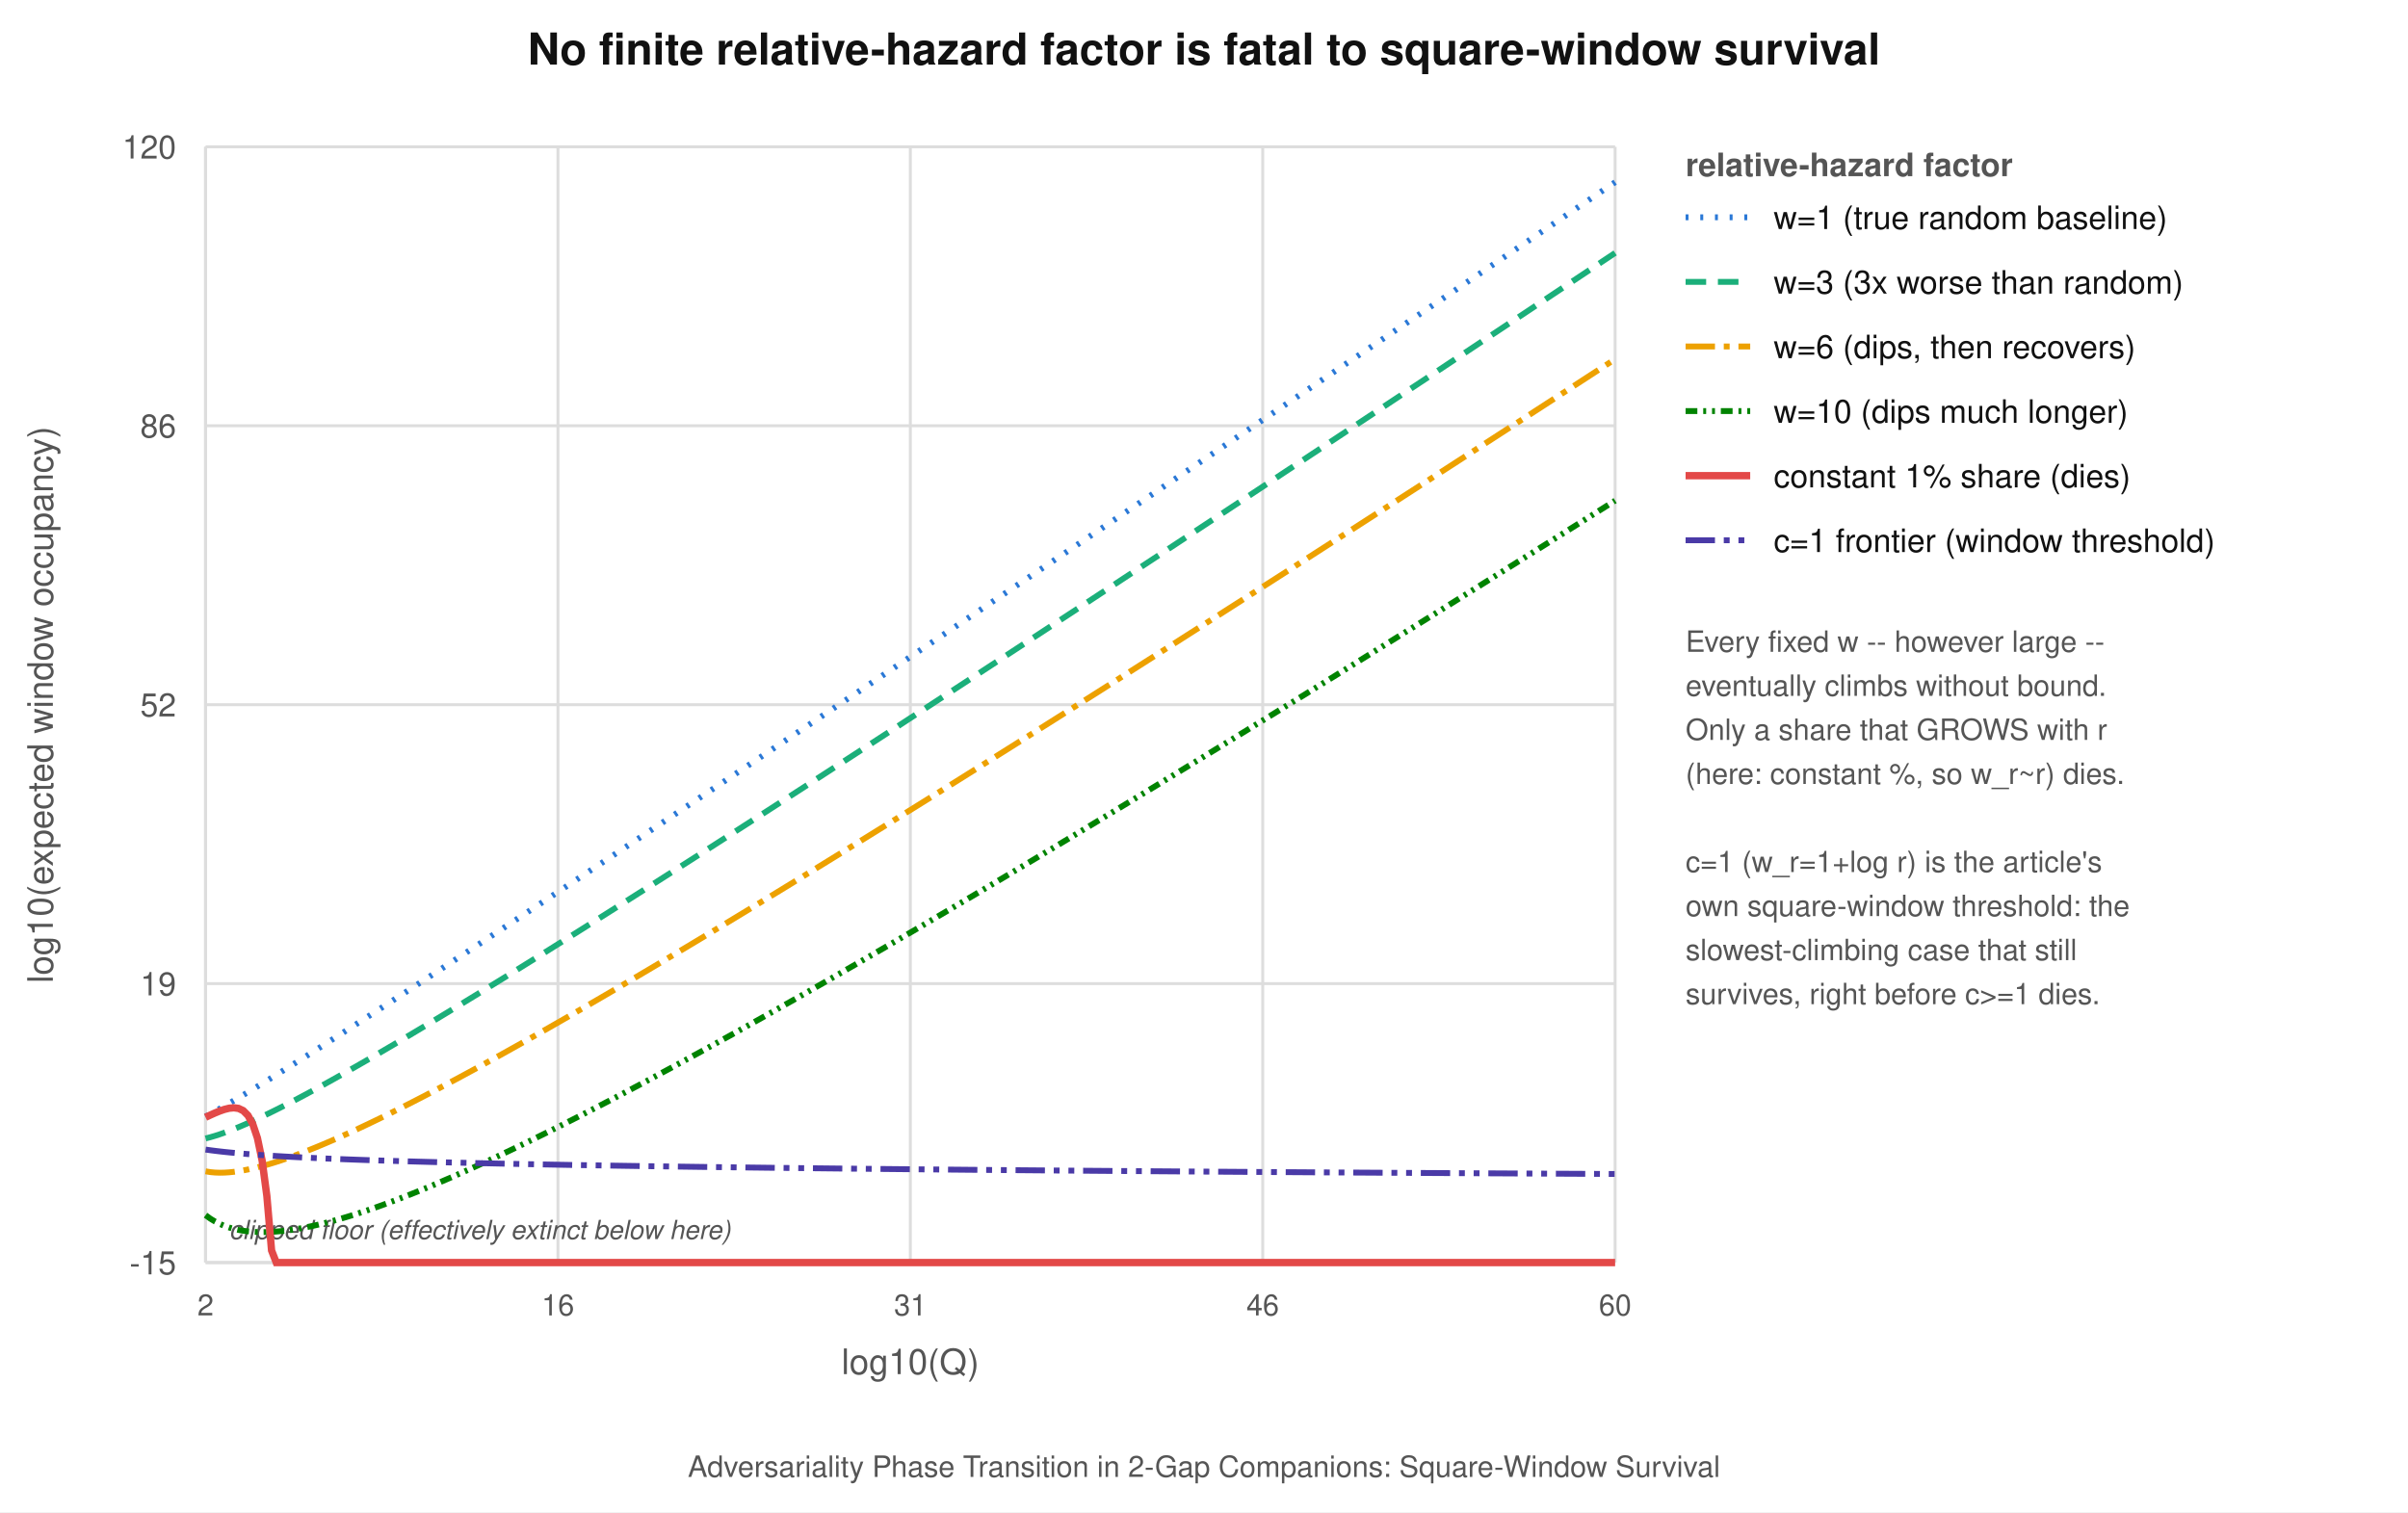
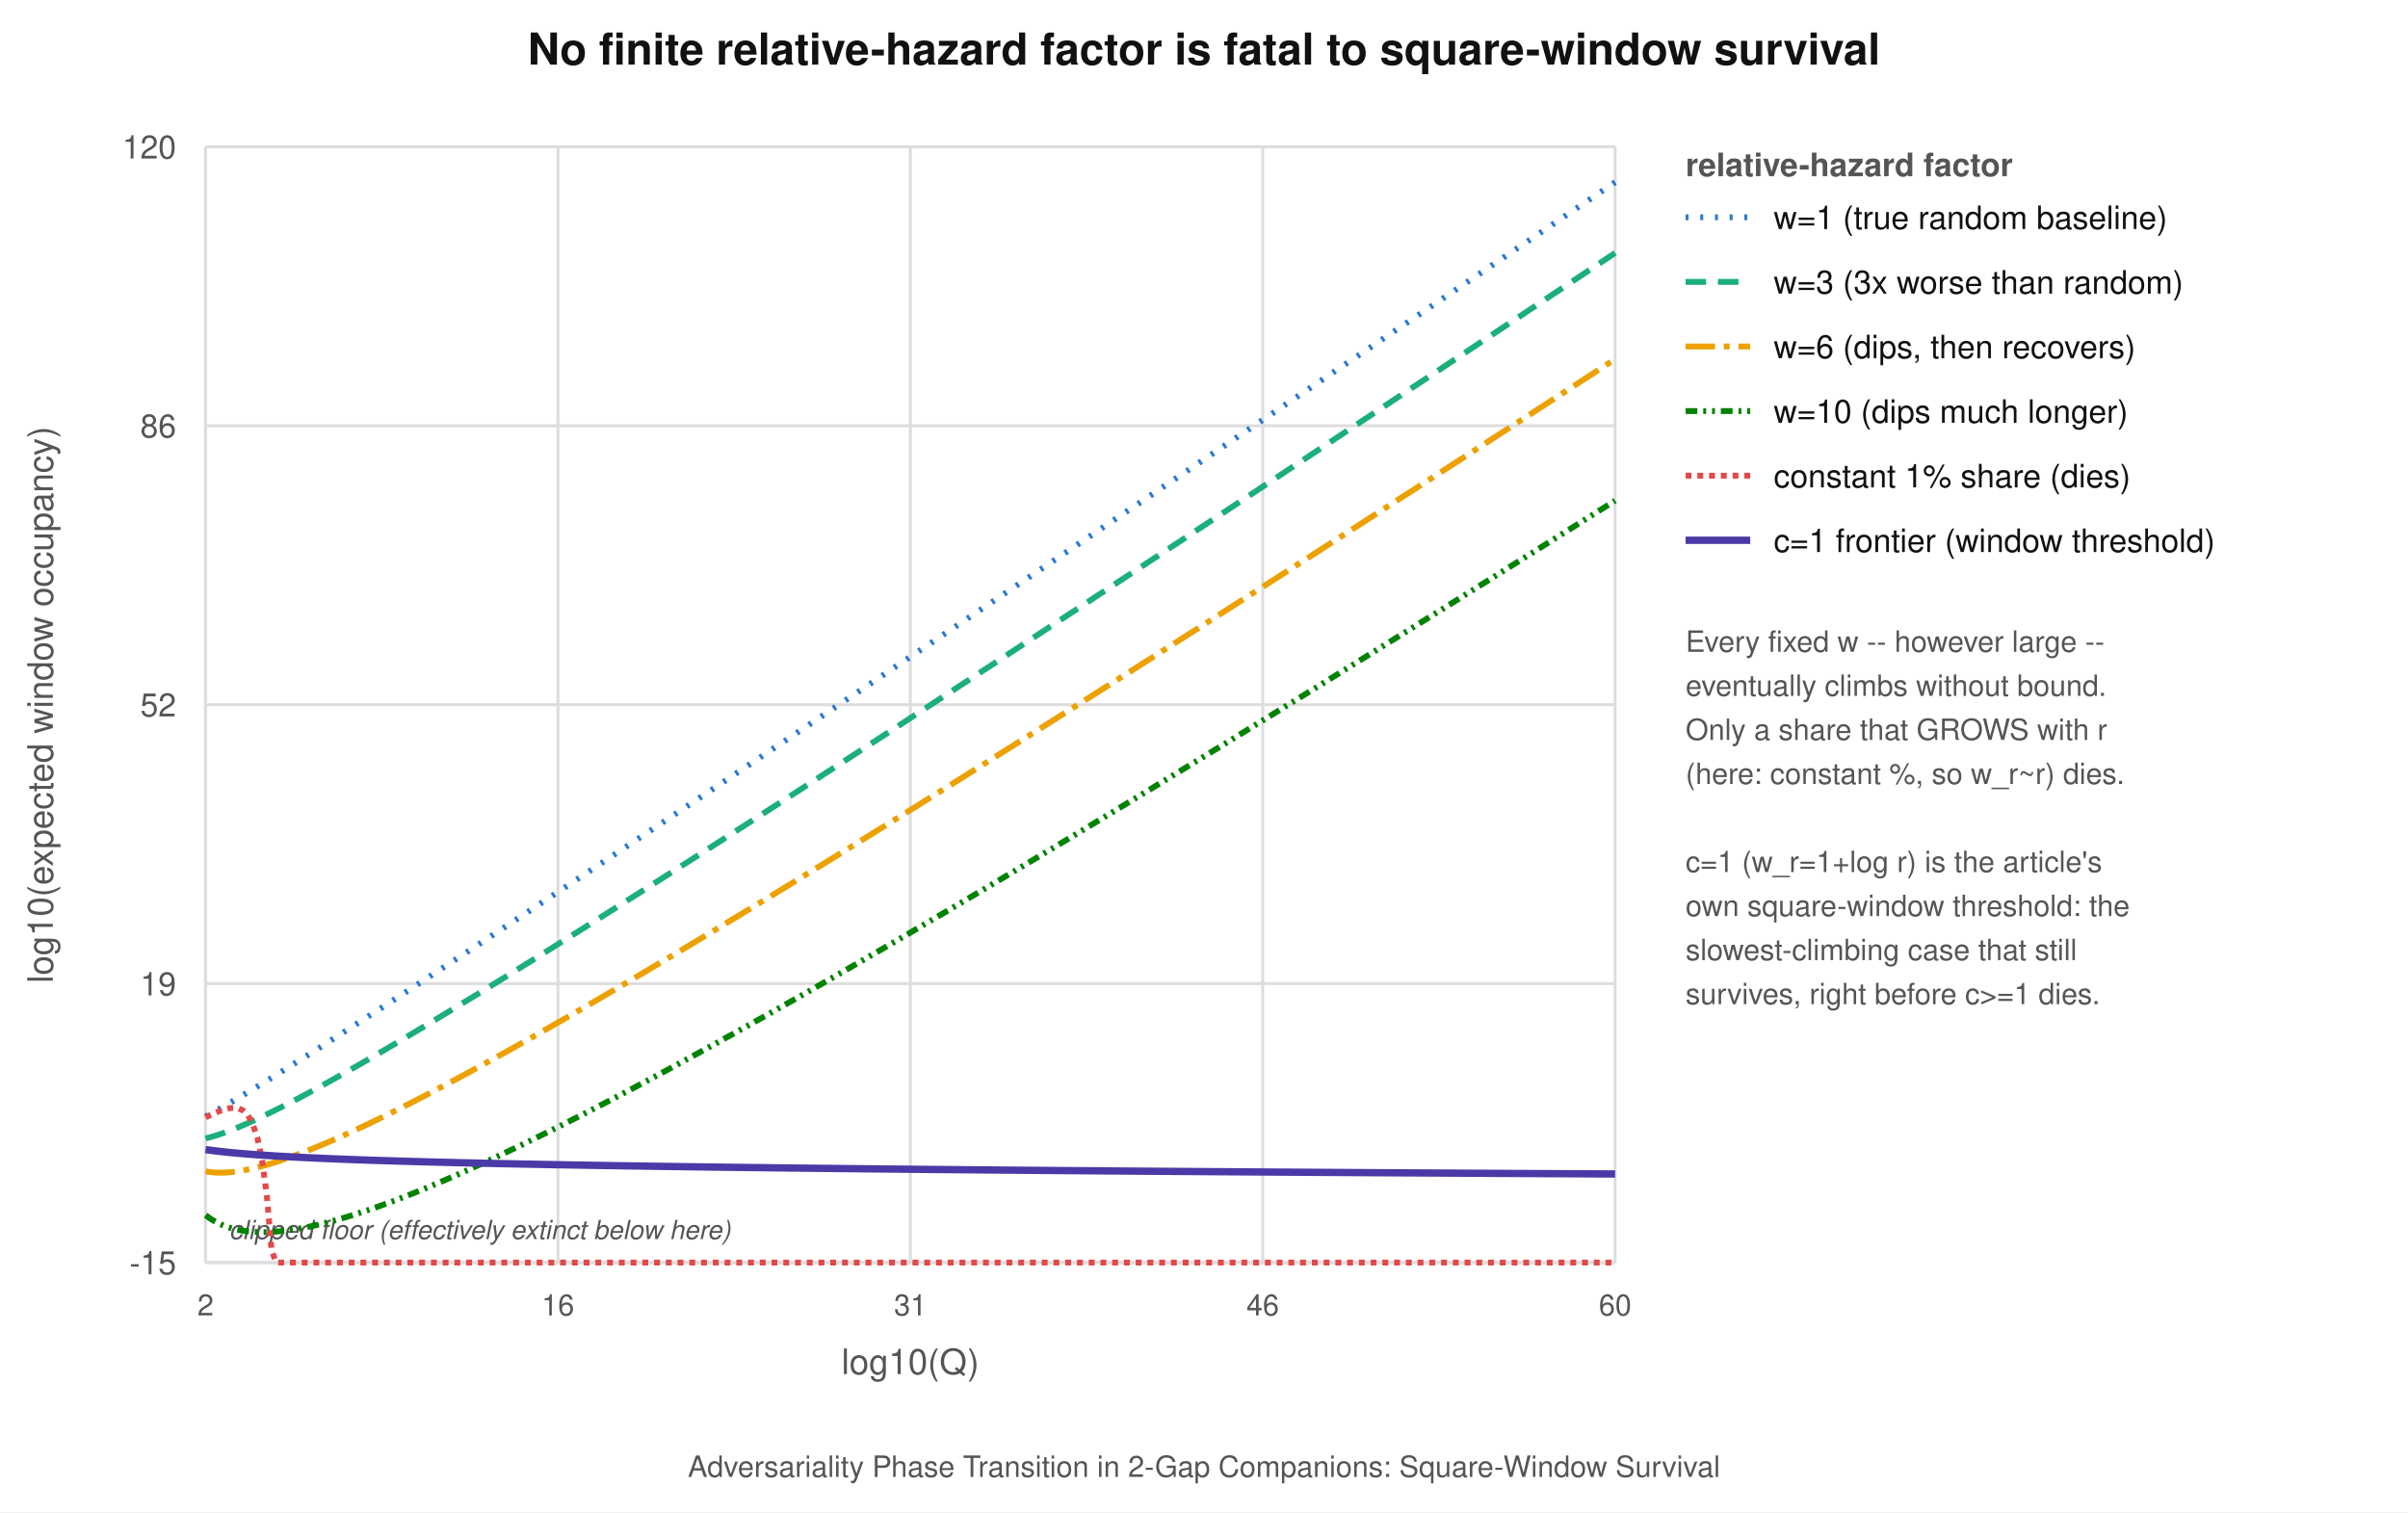
<svg xmlns="http://www.w3.org/2000/svg" width="820" height="515" viewBox="0 0 820 515">
  <defs>
    <marker id="arrowhead" markerWidth="10" markerHeight="8" refX="9" refY="4" orient="auto">
      <path d="M0,0 L10,4 L0,8 Z" fill="#222" />
    </marker>
  </defs>
  <rect x="0" y="0" width="820" height="515" fill="white" />
  <line x1="70" y1="50" x2="70" y2="430" stroke="#dddddd" stroke-width="1" />
  <line x1="70" y1="430" x2="550" y2="430" stroke="#dddddd" stroke-width="1" />
  <line x1="70" y1="430.0" x2="550" y2="430.0" stroke="#dddddd" stroke-width="1" />
  <text x="60" y="434.0" font-family="Helvetica, Arial, sans-serif" font-size="11" font-weight="normal" font-style="normal" fill="#555555" text-anchor="end">-15</text>
  <line x1="70" y1="335.0" x2="550" y2="335.0" stroke="#dddddd" stroke-width="1" />
  <text x="60" y="339.0" font-family="Helvetica, Arial, sans-serif" font-size="11" font-weight="normal" font-style="normal" fill="#555555" text-anchor="end">19</text>
  <line x1="70" y1="240.0" x2="550" y2="240.0" stroke="#dddddd" stroke-width="1" />
  <text x="60" y="244.0" font-family="Helvetica, Arial, sans-serif" font-size="11" font-weight="normal" font-style="normal" fill="#555555" text-anchor="end">52</text>
  <line x1="70" y1="145.0" x2="550" y2="145.0" stroke="#dddddd" stroke-width="1" />
  <text x="60" y="149.0" font-family="Helvetica, Arial, sans-serif" font-size="11" font-weight="normal" font-style="normal" fill="#555555" text-anchor="end">86</text>
  <line x1="70" y1="50.0" x2="550" y2="50.0" stroke="#dddddd" stroke-width="1" />
  <text x="60" y="54.0" font-family="Helvetica, Arial, sans-serif" font-size="11" font-weight="normal" font-style="normal" fill="#555555" text-anchor="end">120</text>
  <line x1="70.0" y1="50" x2="70.0" y2="430" stroke="#dddddd" stroke-width="1" />
  <text x="70.0" y="448" font-family="Helvetica, Arial, sans-serif" font-size="10" font-weight="normal" font-style="normal" fill="#555555" text-anchor="middle">2</text>
  <line x1="190.0" y1="50" x2="190.0" y2="430" stroke="#dddddd" stroke-width="1" />
  <text x="190.0" y="448" font-family="Helvetica, Arial, sans-serif" font-size="10" font-weight="normal" font-style="normal" fill="#555555" text-anchor="middle">16</text>
  <line x1="310.0" y1="50" x2="310.0" y2="430" stroke="#dddddd" stroke-width="1" />
  <text x="310.0" y="448" font-family="Helvetica, Arial, sans-serif" font-size="10" font-weight="normal" font-style="normal" fill="#555555" text-anchor="middle">31</text>
  <line x1="430.0" y1="50" x2="430.0" y2="430" stroke="#dddddd" stroke-width="1" />
  <text x="430.0" y="448" font-family="Helvetica, Arial, sans-serif" font-size="10" font-weight="normal" font-style="normal" fill="#555555" text-anchor="middle">46</text>
  <line x1="550.0" y1="50" x2="550.0" y2="430" stroke="#dddddd" stroke-width="1" />
  <text x="550.0" y="448" font-family="Helvetica, Arial, sans-serif" font-size="10" font-weight="normal" font-style="normal" fill="#555555" text-anchor="middle">60</text>
  <text x="310.0" y="468" font-family="Helvetica, Arial, sans-serif" font-size="12" font-weight="normal" font-style="normal" fill="#555555" text-anchor="middle">log10(Q)</text>
  <text x="18" y="240.0" font-family="Helvetica, Arial, sans-serif" font-size="12" font-weight="normal" font-style="normal" fill="#555555" text-anchor="middle" transform="rotate(-90 18 240.0)">log10(expected window occupancy)</text>
  <text x="78" y="422.0" font-family="Helvetica, Arial, sans-serif" font-size="9" font-weight="normal" font-style="italic" fill="#555555" text-anchor="start">clipped floor (effectively extinct below here)</text>
  <polyline points="70.0,380.252 71.605,379.387 73.211,378.502 74.816,377.601 76.421,376.686 78.027,375.759 79.632,374.822 81.237,373.875 82.843,372.92 84.448,371.958 86.054,370.99 87.659,370.015 89.264,369.035 90.87,368.05 92.475,367.061 94.08,366.068 95.686,365.07 97.291,364.069 98.896,363.065 100.502,362.058 102.107,361.048 103.712,360.035 105.318,359.02 106.923,358.003 108.528,356.983 110.134,355.961 111.739,354.937 113.344,353.912 114.95,352.884 116.555,351.855 118.161,350.825 119.766,349.793 121.371,348.759 122.977,347.724 124.582,346.688 126.187,345.651 127.793,344.612 129.398,343.572 131.003,342.531 132.609,341.489 134.214,340.446 135.819,339.402 137.425,338.358 139.03,337.312 140.635,336.265 142.241,335.218 143.846,334.17 145.452,333.121 147.057,332.071 148.662,331.02 150.268,329.969 151.873,328.917 153.478,327.865 155.084,326.812 156.689,325.758 158.294,324.704 159.9,323.649 161.505,322.593 163.11,321.537 164.716,320.481 166.321,319.424 167.926,318.366 169.532,317.308 171.137,316.25 172.742,315.191 174.348,314.132 175.953,313.072 177.559,312.012 179.164,310.951 180.769,309.89 182.375,308.829 183.98,307.767 185.585,306.705 187.191,305.642 188.796,304.579 190.401,303.516 192.007,302.453 193.612,301.389 195.217,300.325 196.823,299.26 198.428,298.195 200.033,297.13 201.639,296.065 203.244,294.999 204.849,293.933 206.455,292.867 208.06,291.8 209.666,290.734 211.271,289.666 212.876,288.599 214.482,287.532 216.087,286.464 217.692,285.396 219.298,284.328 220.903,283.259 222.508,282.19 224.114,281.121 225.719,280.052 227.324,278.983 228.93,277.913 230.535,276.844 232.14,275.774 233.746,274.704 235.351,273.633 236.957,272.563 238.562,271.492 240.167,270.421 241.773,269.35 243.378,268.279 244.983,267.207 246.589,266.135 248.194,265.064 249.799,263.992 251.405,262.92 253.01,261.847 254.615,260.775 256.221,259.702 257.826,258.629 259.431,257.557 261.037,256.484 262.642,255.41 264.247,254.337 265.853,253.263 267.458,252.19 269.064,251.116 270.669,250.042 272.274,248.968 273.88,247.894 275.485,246.82 277.09,245.745 278.696,244.671 280.301,243.596 281.906,242.521 283.512,241.446 285.117,240.371 286.722,239.296 288.328,238.221 289.933,237.146 291.538,236.07 293.144,234.994 294.749,233.919 296.355,232.843 297.96,231.767 299.565,230.691 301.171,229.615 302.776,228.539 304.381,227.462 305.987,226.386 307.592,225.309 309.197,224.233 310.803,223.156 312.408,222.079 314.013,221.002 315.619,219.925 317.224,218.848 318.829,217.771 320.435,216.693 322.04,215.616 323.645,214.539 325.251,213.461 326.856,212.383 328.462,211.306 330.067,210.228 331.672,209.15 333.278,208.072 334.883,206.994 336.488,205.916 338.094,204.838 339.699,203.759 341.304,202.681 342.91,201.603 344.515,200.524 346.12,199.445 347.726,198.367 349.331,197.288 350.936,196.209 352.542,195.13 354.147,194.051 355.753,192.972 357.358,191.893 358.963,190.814 360.569,189.735 362.174,188.656 363.779,187.576 365.385,186.497 366.99,185.417 368.595,184.338 370.201,183.258 371.806,182.179 373.411,181.099 375.017,180.019 376.622,178.939 378.227,177.859 379.833,176.779 381.438,175.699 383.043,174.619 384.649,173.539 386.254,172.459 387.86,171.379 389.465,170.298 391.07,169.218 392.676,168.137 394.281,167.057 395.886,165.976 397.492,164.896 399.097,163.815 400.702,162.734 402.308,161.654 403.913,160.573 405.518,159.492 407.124,158.411 408.729,157.33 410.334,156.249 411.94,155.168 413.545,154.087 415.151,153.006 416.756,151.925 418.361,150.843 419.967,149.762 421.572,148.681 423.177,147.599 424.783,146.518 426.388,145.436 427.993,144.355 429.599,143.273 431.204,142.192 432.809,141.11 434.415,140.028 436.02,138.946 437.625,137.865 439.231,136.783 440.836,135.701 442.441,134.619 444.047,133.537 445.652,132.455 447.258,131.373 448.863,130.291 450.468,129.209 452.074,128.127 453.679,127.044 455.284,125.962 456.89,124.88 458.495,123.797 460.1,122.715 461.706,121.633 463.311,120.55 464.916,119.468 466.522,118.385 468.127,117.303 469.732,116.22 471.338,115.138 472.943,114.055 474.548,112.972 476.154,111.889 477.759,110.807 479.365,109.724 480.97,108.641 482.575,107.558 484.181,106.475 485.786,105.392 487.391,104.309 488.997,103.226 490.602,102.143 492.207,101.06 493.813,99.977 495.418,98.894 497.023,97.811 498.629,96.728 500.234,95.644 501.839,94.561 503.445,93.478 505.05,92.394 506.656,91.311 508.261,90.228 509.866,89.144 511.472,88.061 513.077,86.977 514.682,85.894 516.288,84.81 517.893,83.727 519.498,82.643 521.104,81.56 522.709,80.476 524.314,79.392 525.92,78.308 527.525,77.225 529.13,76.141 530.736,75.057 532.341,73.973 533.946,72.889 535.552,71.806 537.157,70.722 538.763,69.638 540.368,68.554 541.973,67.47 543.579,66.386 545.184,65.302 546.789,64.218 548.395,63.134 550.0,62.049" fill="none" stroke="#2a78d6" stroke-width="2" stroke-dasharray="1,4" />
  <polyline points="70.0,387.72 71.605,387.307 73.211,386.836 74.816,386.317 76.421,385.756 78.027,385.16 79.632,384.532 81.237,383.876 82.843,383.196 84.448,382.494 86.054,381.772 87.659,381.033 89.264,380.277 90.87,379.507 92.475,378.723 94.08,377.927 95.686,377.119 97.291,376.3 98.896,375.472 100.502,374.635 102.107,373.789 103.712,372.935 105.318,372.073 106.923,371.205 108.528,370.33 110.134,369.448 111.739,368.561 113.344,367.668 114.95,366.77 116.555,365.867 118.161,364.96 119.766,364.047 121.371,363.131 122.977,362.21 124.582,361.285 126.187,360.357 127.793,359.425 129.398,358.49 131.003,357.551 132.609,356.609 134.214,355.665 135.819,354.717 137.425,353.767 139.03,352.813 140.635,351.858 142.241,350.899 143.846,349.939 145.452,348.976 147.057,348.011 148.662,347.043 150.268,346.074 151.873,345.103 153.478,344.129 155.084,343.154 156.689,342.177 158.294,341.198 159.9,340.217 161.505,339.235 163.11,338.251 164.716,337.266 166.321,336.279 167.926,335.29 169.532,334.301 171.137,333.309 172.742,332.317 174.348,331.323 175.953,330.327 177.559,329.331 179.164,328.333 180.769,327.334 182.375,326.334 183.98,325.333 185.585,324.33 187.191,323.327 188.796,322.322 190.401,321.317 192.007,320.31 193.612,319.303 195.217,318.294 196.823,317.285 198.428,316.274 200.033,315.263 201.639,314.251 203.244,313.238 204.849,312.224 206.455,311.209 208.06,310.194 209.666,309.178 211.271,308.161 212.876,307.143 214.482,306.124 216.087,305.105 217.692,304.085 219.298,303.064 220.903,302.043 222.508,301.021 224.114,299.998 225.719,298.975 227.324,297.951 228.93,296.926 230.535,295.901 232.14,294.875 233.746,293.849 235.351,292.822 236.957,291.794 238.562,290.766 240.167,289.737 241.773,288.708 243.378,287.678 244.983,286.648 246.589,285.617 248.194,284.586 249.799,283.554 251.405,282.522 253.01,281.489 254.615,280.456 256.221,279.422 257.826,278.388 259.431,277.353 261.037,276.318 262.642,275.282 264.247,274.246 265.853,273.21 267.458,272.173 269.064,271.136 270.669,270.098 272.274,269.06 273.88,268.022 275.485,266.983 277.09,265.944 278.696,264.904 280.301,263.864 281.906,262.824 283.512,261.783 285.117,260.742 286.722,259.701 288.328,258.659 289.933,257.617 291.538,256.575 293.144,255.532 294.749,254.489 296.355,253.446 297.96,252.402 299.565,251.358 301.171,250.313 302.776,249.269 304.381,248.224 305.987,247.179 307.592,246.133 309.197,245.087 310.803,244.041 312.408,242.995 314.013,241.948 315.619,240.901 317.224,239.854 318.829,238.806 320.435,237.758 322.04,236.71 323.645,235.662 325.251,234.613 326.856,233.564 328.462,232.515 330.067,231.466 331.672,230.416 333.278,229.367 334.883,228.317 336.488,227.266 338.094,226.216 339.699,225.165 341.304,224.114 342.91,223.063 344.515,222.011 346.12,220.959 347.726,219.908 349.331,218.855 350.936,217.803 352.542,216.751 354.147,215.698 355.753,214.645 357.358,213.592 358.963,212.538 360.569,211.485 362.174,210.431 363.779,209.377 365.385,208.323 366.99,207.268 368.595,206.214 370.201,205.159 371.806,204.104 373.411,203.049 375.017,201.993 376.622,200.938 378.227,199.882 379.833,198.826 381.438,197.77 383.043,196.714 384.649,195.658 386.254,194.601 387.86,193.544 389.465,192.488 391.07,191.43 392.676,190.373 394.281,189.316 395.886,188.258 397.492,187.2 399.097,186.143 400.702,185.085 402.308,184.026 403.913,182.968 405.518,181.909 407.124,180.851 408.729,179.792 410.334,178.733 411.94,177.674 413.545,176.615 415.151,175.555 416.756,174.496 418.361,173.436 419.967,172.376 421.572,171.316 423.177,170.256 424.783,169.196 426.388,168.135 427.993,167.075 429.599,166.014 431.204,164.953 432.809,163.892 434.415,162.831 436.02,161.77 437.625,160.709 439.231,159.647 440.836,158.586 442.441,157.524 444.047,156.462 445.652,155.4 447.258,154.338 448.863,153.276 450.468,152.214 452.074,151.151 453.679,150.089 455.284,149.026 456.89,147.963 458.495,146.9 460.1,145.837 461.706,144.774 463.311,143.711 464.916,142.648 466.522,141.584 468.127,140.521 469.732,139.457 471.338,138.393 472.943,137.329 474.548,136.265 476.154,135.201 477.759,134.137 479.365,133.072 480.97,132.008 482.575,130.944 484.181,129.879 485.786,128.814 487.391,127.749 488.997,126.684 490.602,125.619 492.207,124.554 493.813,123.489 495.418,122.424 497.023,121.358 498.629,120.293 500.234,119.227 501.839,118.161 503.445,117.095 505.05,116.029 506.656,114.963 508.261,113.897 509.866,112.831 511.472,111.765 513.077,110.698 514.682,109.632 516.288,108.565 517.893,107.499 519.498,106.432 521.104,105.365 522.709,104.298 524.314,103.231 525.92,102.164 527.525,101.097 529.13,100.03 530.736,98.963 532.341,97.895 533.946,96.828 535.552,95.76 537.157,94.692 538.763,93.625 540.368,92.557 541.973,91.489 543.579,90.421 545.184,89.353 546.789,88.285 548.395,87.217 550.0,86.148" fill="none" stroke="#1baf7a" stroke-width="2" stroke-dasharray="7,4" />
  <polyline points="70.0,398.921 71.605,399.187 73.211,399.338 74.816,399.392 76.421,399.363 78.027,399.261 79.632,399.097 81.237,398.878 82.843,398.61 84.448,398.298 86.054,397.947 87.659,397.56 89.264,397.14 90.87,396.692 92.475,396.216 94.08,395.715 95.686,395.192 97.291,394.647 98.896,394.082 100.502,393.499 102.107,392.9 103.712,392.284 105.318,391.653 106.923,391.008 108.528,390.35 110.134,389.679 111.739,388.997 113.344,388.303 114.95,387.599 116.555,386.885 118.161,386.162 119.766,385.429 121.371,384.688 122.977,383.939 124.582,383.181 126.187,382.417 127.793,381.645 129.398,380.866 131.003,380.081 132.609,379.29 134.214,378.492 135.819,377.689 137.425,376.88 139.03,376.066 140.635,375.246 142.241,374.422 143.846,373.593 145.452,372.759 147.057,371.921 148.662,371.078 150.268,370.231 151.873,369.38 153.478,368.526 155.084,367.667 156.689,366.805 158.294,365.939 159.9,365.07 161.505,364.198 163.11,363.322 164.716,362.443 166.321,361.561 167.926,360.677 169.532,359.789 171.137,358.898 172.742,358.005 174.348,357.109 175.953,356.211 177.559,355.309 179.164,354.406 180.769,353.5 182.375,352.592 183.98,351.681 185.585,350.769 187.191,349.854 188.796,348.937 190.401,348.018 192.007,347.097 193.612,346.174 195.217,345.249 196.823,344.322 198.428,343.393 200.033,342.463 201.639,341.53 203.244,340.596 204.849,339.661 206.455,338.723 208.06,337.784 209.666,336.844 211.271,335.902 212.876,334.958 214.482,334.013 216.087,333.067 217.692,332.119 219.298,331.169 220.903,330.219 222.508,329.267 224.114,328.313 225.719,327.359 227.324,326.403 228.93,325.445 230.535,324.487 232.14,323.527 233.746,322.566 235.351,321.604 236.957,320.641 238.562,319.677 240.167,318.712 241.773,317.745 243.378,316.778 244.983,315.809 246.589,314.84 248.194,313.869 249.799,312.897 251.405,311.925 253.01,310.951 254.615,309.977 256.221,309.001 257.826,308.025 259.431,307.048 261.037,306.069 262.642,305.09 264.247,304.111 265.853,303.13 267.458,302.148 269.064,301.166 270.669,300.183 272.274,299.199 273.88,298.214 275.485,297.228 277.09,296.242 278.696,295.255 280.301,294.267 281.906,293.278 283.512,292.289 285.117,291.299 286.722,290.308 288.328,289.317 289.933,288.325 291.538,287.332 293.144,286.338 294.749,285.344 296.355,284.35 297.96,283.354 299.565,282.358 301.171,281.361 302.776,280.364 304.381,279.366 305.987,278.368 307.592,277.369 309.197,276.369 310.803,275.369 312.408,274.368 314.013,273.367 315.619,272.365 317.224,271.362 318.829,270.359 320.435,269.356 322.04,268.352 323.645,267.347 325.251,266.342 326.856,265.336 328.462,264.33 330.067,263.323 331.672,262.316 333.278,261.309 334.883,260.3 336.488,259.292 338.094,258.283 339.699,257.273 341.304,256.263 342.91,255.253 344.515,254.242 346.12,253.23 347.726,252.219 349.331,251.206 350.936,250.194 352.542,249.181 354.147,248.167 355.753,247.153 357.358,246.139 358.963,245.124 360.569,244.109 362.174,243.093 363.779,242.078 365.385,241.061 366.99,240.044 368.595,239.027 370.201,238.01 371.806,236.992 373.411,235.974 375.017,234.955 376.622,233.936 378.227,232.917 379.833,231.897 381.438,230.877 383.043,229.857 384.649,228.836 386.254,227.815 387.86,226.793 389.465,225.772 391.07,224.749 392.676,223.727 394.281,222.704 395.886,221.681 397.492,220.658 399.097,219.634 400.702,218.61 402.308,217.585 403.913,216.561 405.518,215.536 407.124,214.51 408.729,213.485 410.334,212.459 411.94,211.433 413.545,210.406 415.151,209.38 416.756,208.352 418.361,207.325 419.967,206.297 421.572,205.27 423.177,204.241 424.783,203.213 426.388,202.184 427.993,201.155 429.599,200.126 431.204,199.096 432.809,198.066 434.415,197.036 436.02,196.006 437.625,194.975 439.231,193.944 440.836,192.913 442.441,191.882 444.047,190.85 445.652,189.819 447.258,188.786 448.863,187.754 450.468,186.721 452.074,185.689 453.679,184.656 455.284,183.622 456.89,182.589 458.495,181.555 460.1,180.521 461.706,179.487 463.311,178.452 464.916,177.417 466.522,176.383 468.127,175.347 469.732,174.312 471.338,173.277 472.943,172.241 474.548,171.205 476.154,170.168 477.759,169.132 479.365,168.095 480.97,167.059 482.575,166.022 484.181,164.984 485.786,163.947 487.391,162.909 488.997,161.871 490.602,160.833 492.207,159.795 493.813,158.756 495.418,157.718 497.023,156.679 498.629,155.64 500.234,154.601 501.839,153.561 503.445,152.522 505.05,151.482 506.656,150.442 508.261,149.402 509.866,148.361 511.472,147.321 513.077,146.28 514.682,145.239 516.288,144.198 517.893,143.157 519.498,142.116 521.104,141.074 522.709,140.032 524.314,138.99 525.92,137.948 527.525,136.906 529.13,135.863 530.736,134.821 532.341,133.778 533.946,132.735 535.552,131.692 537.157,130.649 538.763,129.605 540.368,128.562 541.973,127.518 543.579,126.474 545.184,125.43 546.789,124.386 548.395,123.341 550.0,122.297" fill="none" stroke="#eda100" stroke-width="2" stroke-dasharray="10,3,2,3" />
  <polyline points="70.0,413.857 71.605,415.028 73.211,416.007 74.816,416.825 76.421,417.504 78.027,418.063 79.632,418.518 81.237,418.881 82.843,419.162 84.448,419.37 86.054,419.513 87.659,419.596 89.264,419.625 90.87,419.605 92.475,419.54 94.08,419.433 95.686,419.289 97.291,419.109 98.896,418.896 100.502,418.652 102.107,418.381 103.712,418.082 105.318,417.759 106.923,417.412 108.528,417.043 110.134,416.654 111.739,416.244 113.344,415.816 114.95,415.371 116.555,414.909 118.161,414.431 119.766,413.938 121.371,413.431 122.977,412.91 124.582,412.376 126.187,411.83 127.793,411.272 129.398,410.702 131.003,410.121 132.609,409.53 134.214,408.929 135.819,408.318 137.425,407.698 139.03,407.069 140.635,406.431 142.241,405.785 143.846,405.131 145.452,404.47 147.057,403.801 148.662,403.124 150.268,402.441 151.873,401.751 153.478,401.055 155.084,400.352 156.689,399.643 158.294,398.928 159.9,398.208 161.505,397.481 163.11,396.75 164.716,396.013 166.321,395.271 167.926,394.525 169.532,393.773 171.137,393.017 172.742,392.256 174.348,391.491 175.953,390.721 177.559,389.948 179.164,389.17 180.769,388.388 182.375,387.602 183.98,386.813 185.585,386.02 187.191,385.223 188.796,384.423 190.401,383.619 192.007,382.812 193.612,382.001 195.217,381.188 196.823,380.371 198.428,379.551 200.033,378.728 201.639,377.903 203.244,377.074 204.849,376.243 206.455,375.409 208.06,374.572 209.666,373.732 211.271,372.89 212.876,372.046 214.482,371.198 216.087,370.349 217.692,369.497 219.298,368.643 220.903,367.786 222.508,366.928 224.114,366.067 225.719,365.203 227.324,364.338 228.93,363.471 230.535,362.601 232.14,361.73 233.746,360.857 235.351,359.981 236.957,359.104 238.562,358.225 240.167,357.344 241.773,356.461 243.378,355.577 244.983,354.691 246.589,353.803 248.194,352.913 249.799,352.022 251.405,351.129 253.01,350.234 254.615,349.338 256.221,348.44 257.826,347.541 259.431,346.64 261.037,345.738 262.642,344.835 264.247,343.929 265.853,343.023 267.458,342.115 269.064,341.206 270.669,340.295 272.274,339.383 273.88,338.47 275.485,337.555 277.09,336.639 278.696,335.722 280.301,334.803 281.906,333.884 283.512,332.963 285.117,332.041 286.722,331.118 288.328,330.193 289.933,329.268 291.538,328.341 293.144,327.414 294.749,326.485 296.355,325.555 297.96,324.624 299.565,323.692 301.171,322.759 302.776,321.825 304.381,320.89 305.987,319.953 307.592,319.016 309.197,318.078 310.803,317.139 312.408,316.199 314.013,315.258 315.619,314.316 317.224,313.374 318.829,312.43 320.435,311.485 322.04,310.54 323.645,309.594 325.251,308.646 326.856,307.698 328.462,306.749 330.067,305.8 331.672,304.849 333.278,303.898 334.883,302.946 336.488,301.993 338.094,301.039 339.699,300.084 341.304,299.129 342.91,298.173 344.515,297.216 346.12,296.259 347.726,295.3 349.331,294.341 350.936,293.381 352.542,292.421 354.147,291.46 355.753,290.498 357.358,289.535 358.963,288.572 360.569,287.608 362.174,286.644 363.779,285.679 365.385,284.713 366.99,283.746 368.595,282.779 370.201,281.811 371.806,280.843 373.411,279.874 375.017,278.904 376.622,277.934 378.227,276.963 379.833,275.991 381.438,275.019 383.043,274.047 384.649,273.073 386.254,272.1 387.86,271.125 389.465,270.15 391.07,269.175 392.676,268.199 394.281,267.222 395.886,266.245 397.492,265.267 399.097,264.289 400.702,263.31 402.308,262.331 403.913,261.351 405.518,260.371 407.124,259.39 408.729,258.409 410.334,257.427 411.94,256.445 413.545,255.462 415.151,254.479 416.756,253.495 418.361,252.511 419.967,251.526 421.572,250.541 423.177,249.555 424.783,248.569 426.388,247.582 427.993,246.595 429.599,245.608 431.204,244.62 432.809,243.632 434.415,242.643 436.02,241.654 437.625,240.664 439.231,239.674 440.836,238.683 442.441,237.692 444.047,236.701 445.652,235.709 447.258,234.717 448.863,233.725 450.468,232.732 452.074,231.738 453.679,230.744 455.284,229.75 456.89,228.756 458.495,227.761 460.1,226.765 461.706,225.77 463.311,224.774 464.916,223.777 466.522,222.78 468.127,221.783 469.732,220.786 471.338,219.788 472.943,218.789 474.548,217.791 476.154,216.792 477.759,215.792 479.365,214.793 480.97,213.793 482.575,212.792 484.181,211.791 485.786,210.79 487.391,209.789 488.997,208.787 490.602,207.785 492.207,206.783 493.813,205.78 495.418,204.777 497.023,203.774 498.629,202.77 500.234,201.766 501.839,200.761 503.445,199.757 505.05,198.752 506.656,197.747 508.261,196.741 509.866,195.735 511.472,194.729 513.077,193.722 514.682,192.716 516.288,191.709 517.893,190.701 519.498,189.693 521.104,188.685 522.709,187.677 524.314,186.669 525.92,185.66 527.525,184.651 529.13,183.641 530.736,182.632 532.341,181.622 533.946,180.612 535.552,179.601 537.157,178.59 538.763,177.579 540.368,176.568 541.973,175.556 543.579,174.545 545.184,173.533 546.789,172.52 548.395,171.508 550.0,170.495" fill="none" stroke="#008300" stroke-width="2" stroke-dasharray="4,2,1,2,1,2" />
-   <polyline points="70.0,380.519 71.605,379.767 73.211,379.048 74.816,378.39 76.421,377.833 78.027,377.435 79.632,377.281 81.237,377.497 82.843,378.273 84.448,379.892 86.054,382.78 87.659,387.579 89.264,395.259 90.87,407.282 92.475,425.86 94.08,430.0 95.686,430.0 97.291,430.0 98.896,430.0 100.502,430.0 102.107,430.0 103.712,430.0 105.318,430.0 106.923,430.0 108.528,430.0 110.134,430.0 111.739,430.0 113.344,430.0 114.95,430.0 116.555,430.0 118.161,430.0 119.766,430.0 121.371,430.0 122.977,430.0 124.582,430.0 126.187,430.0 127.793,430.0 129.398,430.0 131.003,430.0 132.609,430.0 134.214,430.0 135.819,430.0 137.425,430.0 139.03,430.0 140.635,430.0 142.241,430.0 143.846,430.0 145.452,430.0 147.057,430.0 148.662,430.0 150.268,430.0 151.873,430.0 153.478,430.0 155.084,430.0 156.689,430.0 158.294,430.0 159.9,430.0 161.505,430.0 163.11,430.0 164.716,430.0 166.321,430.0 167.926,430.0 169.532,430.0 171.137,430.0 172.742,430.0 174.348,430.0 175.953,430.0 177.559,430.0 179.164,430.0 180.769,430.0 182.375,430.0 183.98,430.0 185.585,430.0 187.191,430.0 188.796,430.0 190.401,430.0 192.007,430.0 193.612,430.0 195.217,430.0 196.823,430.0 198.428,430.0 200.033,430.0 201.639,430.0 203.244,430.0 204.849,430.0 206.455,430.0 208.06,430.0 209.666,430.0 211.271,430.0 212.876,430.0 214.482,430.0 216.087,430.0 217.692,430.0 219.298,430.0 220.903,430.0 222.508,430.0 224.114,430.0 225.719,430.0 227.324,430.0 228.93,430.0 230.535,430.0 232.14,430.0 233.746,430.0 235.351,430.0 236.957,430.0 238.562,430.0 240.167,430.0 241.773,430.0 243.378,430.0 244.983,430.0 246.589,430.0 248.194,430.0 249.799,430.0 251.405,430.0 253.01,430.0 254.615,430.0 256.221,430.0 257.826,430.0 259.431,430.0 261.037,430.0 262.642,430.0 264.247,430.0 265.853,430.0 267.458,430.0 269.064,430.0 270.669,430.0 272.274,430.0 273.88,430.0 275.485,430.0 277.09,430.0 278.696,430.0 280.301,430.0 281.906,430.0 283.512,430.0 285.117,430.0 286.722,430.0 288.328,430.0 289.933,430.0 291.538,430.0 293.144,430.0 294.749,430.0 296.355,430.0 297.96,430.0 299.565,430.0 301.171,430.0 302.776,430.0 304.381,430.0 305.987,430.0 307.592,430.0 309.197,430.0 310.803,430.0 312.408,430.0 314.013,430.0 315.619,430.0 317.224,430.0 318.829,430.0 320.435,430.0 322.04,430.0 323.645,430.0 325.251,430.0 326.856,430.0 328.462,430.0 330.067,430.0 331.672,430.0 333.278,430.0 334.883,430.0 336.488,430.0 338.094,430.0 339.699,430.0 341.304,430.0 342.91,430.0 344.515,430.0 346.12,430.0 347.726,430.0 349.331,430.0 350.936,430.0 352.542,430.0 354.147,430.0 355.753,430.0 357.358,430.0 358.963,430.0 360.569,430.0 362.174,430.0 363.779,430.0 365.385,430.0 366.99,430.0 368.595,430.0 370.201,430.0 371.806,430.0 373.411,430.0 375.017,430.0 376.622,430.0 378.227,430.0 379.833,430.0 381.438,430.0 383.043,430.0 384.649,430.0 386.254,430.0 387.86,430.0 389.465,430.0 391.07,430.0 392.676,430.0 394.281,430.0 395.886,430.0 397.492,430.0 399.097,430.0 400.702,430.0 402.308,430.0 403.913,430.0 405.518,430.0 407.124,430.0 408.729,430.0 410.334,430.0 411.94,430.0 413.545,430.0 415.151,430.0 416.756,430.0 418.361,430.0 419.967,430.0 421.572,430.0 423.177,430.0 424.783,430.0 426.388,430.0 427.993,430.0 429.599,430.0 431.204,430.0 432.809,430.0 434.415,430.0 436.02,430.0 437.625,430.0 439.231,430.0 440.836,430.0 442.441,430.0 444.047,430.0 445.652,430.0 447.258,430.0 448.863,430.0 450.468,430.0 452.074,430.0 453.679,430.0 455.284,430.0 456.89,430.0 458.495,430.0 460.1,430.0 461.706,430.0 463.311,430.0 464.916,430.0 466.522,430.0 468.127,430.0 469.732,430.0 471.338,430.0 472.943,430.0 474.548,430.0 476.154,430.0 477.759,430.0 479.365,430.0 480.97,430.0 482.575,430.0 484.181,430.0 485.786,430.0 487.391,430.0 488.997,430.0 490.602,430.0 492.207,430.0 493.813,430.0 495.418,430.0 497.023,430.0 498.629,430.0 500.234,430.0 501.839,430.0 503.445,430.0 505.05,430.0 506.656,430.0 508.261,430.0 509.866,430.0 511.472,430.0 513.077,430.0 514.682,430.0 516.288,430.0 517.893,430.0 519.498,430.0 521.104,430.0 522.709,430.0 524.314,430.0 525.92,430.0 527.525,430.0 529.13,430.0 530.736,430.0 532.341,430.0 533.946,430.0 535.552,430.0 537.157,430.0 538.763,430.0 540.368,430.0 541.973,430.0 543.579,430.0 545.184,430.0 546.789,430.0 548.395,430.0 550.0,430.0" fill="none" stroke="#e34948" stroke-width="2.5" />
-   <polyline points="70.0,391.512 71.605,391.738 73.211,391.945 74.816,392.136 76.421,392.313 78.027,392.478 79.632,392.633 81.237,392.778 82.843,392.916 84.448,393.046 86.054,393.169 87.659,393.287 89.264,393.399 90.87,393.506 92.475,393.609 94.08,393.707 95.686,393.802 97.291,393.893 98.896,393.981 100.502,394.066 102.107,394.148 103.712,394.227 105.318,394.304 106.923,394.379 108.528,394.451 110.134,394.521 111.739,394.59 113.344,394.656 114.95,394.721 116.555,394.784 118.161,394.845 119.766,394.905 121.371,394.964 122.977,395.021 124.582,395.076 126.187,395.131 127.793,395.184 129.398,395.237 131.003,395.288 132.609,395.338 134.214,395.387 135.819,395.435 137.425,395.482 139.03,395.529 140.635,395.574 142.241,395.619 143.846,395.662 145.452,395.705 147.057,395.748 148.662,395.789 150.268,395.83 151.873,395.87 153.478,395.91 155.084,395.949 156.689,395.987 158.294,396.025 159.9,396.062 161.505,396.099 163.11,396.135 164.716,396.17 166.321,396.205 167.926,396.24 169.532,396.274 171.137,396.307 172.742,396.341 174.348,396.373 175.953,396.405 177.559,396.437 179.164,396.469 180.769,396.5 182.375,396.53 183.98,396.561 185.585,396.591 187.191,396.62 188.796,396.649 190.401,396.678 192.007,396.707 193.612,396.735 195.217,396.763 196.823,396.79 198.428,396.817 200.033,396.844 201.639,396.871 203.244,396.897 204.849,396.923 206.455,396.949 208.06,396.975 209.666,397 211.271,397.025 212.876,397.05 214.482,397.074 216.087,397.098 217.692,397.122 219.298,397.146 220.903,397.17 222.508,397.193 224.114,397.216 225.719,397.239 227.324,397.262 228.93,397.284 230.535,397.306 232.14,397.328 233.746,397.35 235.351,397.372 236.957,397.394 238.562,397.415 240.167,397.436 241.773,397.457 243.378,397.478 244.983,397.498 246.589,397.519 248.194,397.539 249.799,397.559 251.405,397.579 253.01,397.599 254.615,397.618 256.221,397.638 257.826,397.657 259.431,397.676 261.037,397.695 262.642,397.714 264.247,397.732 265.853,397.751 267.458,397.769 269.064,397.788 270.669,397.806 272.274,397.824 273.88,397.842 275.485,397.859 277.09,397.877 278.696,397.895 280.301,397.912 281.906,397.929 283.512,397.946 285.117,397.963 286.722,397.98 288.328,397.997 289.933,398.014 291.538,398.03 293.144,398.047 294.749,398.063 296.355,398.079 297.96,398.095 299.565,398.111 301.171,398.127 302.776,398.143 304.381,398.159 305.987,398.174 307.592,398.19 309.197,398.205 310.803,398.22 312.408,398.236 314.013,398.251 315.619,398.266 317.224,398.281 318.829,398.295 320.435,398.31 322.04,398.325 323.645,398.339 325.251,398.354 326.856,398.368 328.462,398.383 330.067,398.397 331.672,398.411 333.278,398.425 334.883,398.439 336.488,398.453 338.094,398.467 339.699,398.481 341.304,398.494 342.91,398.508 344.515,398.521 346.12,398.535 347.726,398.548 349.331,398.561 350.936,398.575 352.542,398.588 354.147,398.601 355.753,398.614 357.358,398.627 358.963,398.64 360.569,398.653 362.174,398.665 363.779,398.678 365.385,398.691 366.99,398.703 368.595,398.716 370.201,398.728 371.806,398.74 373.411,398.753 375.017,398.765 376.622,398.777 378.227,398.789 379.833,398.801 381.438,398.813 383.043,398.825 384.649,398.837 386.254,398.849 387.86,398.861 389.465,398.872 391.07,398.884 392.676,398.896 394.281,398.907 395.886,398.919 397.492,398.93 399.097,398.942 400.702,398.953 402.308,398.964 403.913,398.975 405.518,398.987 407.124,398.998 408.729,399.009 410.334,399.02 411.94,399.031 413.545,399.042 415.151,399.053 416.756,399.063 418.361,399.074 419.967,399.085 421.572,399.096 423.177,399.106 424.783,399.117 426.388,399.127 427.993,399.138 429.599,399.148 431.204,399.159 432.809,399.169 434.415,399.179 436.02,399.19 437.625,399.2 439.231,399.21 440.836,399.22 442.441,399.23 444.047,399.24 445.652,399.25 447.258,399.26 448.863,399.27 450.468,399.28 452.074,399.29 453.679,399.3 455.284,399.31 456.89,399.32 458.495,399.329 460.1,399.339 461.706,399.349 463.311,399.358 464.916,399.368 466.522,399.377 468.127,399.387 469.732,399.396 471.338,399.406 472.943,399.415 474.548,399.424 476.154,399.434 477.759,399.443 479.365,399.452 480.97,399.461 482.575,399.47 484.181,399.48 485.786,399.489 487.391,399.498 488.997,399.507 490.602,399.516 492.207,399.525 493.813,399.534 495.418,399.543 497.023,399.551 498.629,399.56 500.234,399.569 501.839,399.578 503.445,399.587 505.05,399.595 506.656,399.604 508.261,399.613 509.866,399.621 511.472,399.63 513.077,399.638 514.682,399.647 516.288,399.655 517.893,399.664 519.498,399.672 521.104,399.681 522.709,399.689 524.314,399.697 525.92,399.706 527.525,399.714 529.13,399.722 530.736,399.731 532.341,399.739 533.946,399.747 535.552,399.755 537.157,399.763 538.763,399.771 540.368,399.779 541.973,399.787 543.579,399.795 545.184,399.803 546.789,399.811 548.395,399.819 550.0,399.827" fill="none" stroke="#4a3aa7" stroke-width="2" stroke-dasharray="10,3,2,3,2,3" />
+   <polyline points="70.0,380.519 71.605,379.767 73.211,379.048 74.816,378.39 76.421,377.833 78.027,377.435 79.632,377.281 81.237,377.497 82.843,378.273 84.448,379.892 86.054,382.78 87.659,387.579 89.264,395.259 90.87,407.282 92.475,425.86 94.08,430.0 95.686,430.0 97.291,430.0 98.896,430.0 100.502,430.0 102.107,430.0 103.712,430.0 105.318,430.0 106.923,430.0 108.528,430.0 110.134,430.0 111.739,430.0 113.344,430.0 114.95,430.0 116.555,430.0 118.161,430.0 119.766,430.0 121.371,430.0 122.977,430.0 124.582,430.0 126.187,430.0 127.793,430.0 129.398,430.0 131.003,430.0 132.609,430.0 134.214,430.0 135.819,430.0 137.425,430.0 139.03,430.0 140.635,430.0 142.241,430.0 143.846,430.0 145.452,430.0 147.057,430.0 148.662,430.0 150.268,430.0 151.873,430.0 153.478,430.0 155.084,430.0 156.689,430.0 158.294,430.0 159.9,430.0 161.505,430.0 163.11,430.0 164.716,430.0 166.321,430.0 167.926,430.0 169.532,430.0 171.137,430.0 172.742,430.0 174.348,430.0 175.953,430.0 177.559,430.0 179.164,430.0 180.769,430.0 182.375,430.0 183.98,430.0 185.585,430.0 187.191,430.0 188.796,430.0 190.401,430.0 192.007,430.0 193.612,430.0 195.217,430.0 196.823,430.0 198.428,430.0 200.033,430.0 201.639,430.0 203.244,430.0 204.849,430.0 206.455,430.0 208.06,430.0 209.666,430.0 211.271,430.0 212.876,430.0 214.482,430.0 216.087,430.0 217.692,430.0 219.298,430.0 220.903,430.0 222.508,430.0 224.114,430.0 225.719,430.0 227.324,430.0 228.93,430.0 230.535,430.0 232.14,430.0 233.746,430.0 235.351,430.0 236.957,430.0 238.562,430.0 240.167,430.0 241.773,430.0 243.378,430.0 244.983,430.0 246.589,430.0 248.194,430.0 249.799,430.0 251.405,430.0 253.01,430.0 254.615,430.0 256.221,430.0 257.826,430.0 259.431,430.0 261.037,430.0 262.642,430.0 264.247,430.0 265.853,430.0 267.458,430.0 269.064,430.0 270.669,430.0 272.274,430.0 273.88,430.0 275.485,430.0 277.09,430.0 278.696,430.0 280.301,430.0 281.906,430.0 283.512,430.0 285.117,430.0 286.722,430.0 288.328,430.0 289.933,430.0 291.538,430.0 293.144,430.0 294.749,430.0 296.355,430.0 297.96,430.0 299.565,430.0 301.171,430.0 302.776,430.0 304.381,430.0 305.987,430.0 307.592,430.0 309.197,430.0 310.803,430.0 312.408,430.0 314.013,430.0 315.619,430.0 317.224,430.0 318.829,430.0 320.435,430.0 322.04,430.0 323.645,430.0 325.251,430.0 326.856,430.0 328.462,430.0 330.067,430.0 331.672,430.0 333.278,430.0 334.883,430.0 336.488,430.0 338.094,430.0 339.699,430.0 341.304,430.0 342.91,430.0 344.515,430.0 346.12,430.0 347.726,430.0 349.331,430.0 350.936,430.0 352.542,430.0 354.147,430.0 355.753,430.0 357.358,430.0 358.963,430.0 360.569,430.0 362.174,430.0 363.779,430.0 365.385,430.0 366.99,430.0 368.595,430.0 370.201,430.0 371.806,430.0 373.411,430.0 375.017,430.0 376.622,430.0 378.227,430.0 379.833,430.0 381.438,430.0 383.043,430.0 384.649,430.0 386.254,430.0 387.86,430.0 389.465,430.0 391.07,430.0 392.676,430.0 394.281,430.0 395.886,430.0 397.492,430.0 399.097,430.0 400.702,430.0 402.308,430.0 403.913,430.0 405.518,430.0 407.124,430.0 408.729,430.0 410.334,430.0 411.94,430.0 413.545,430.0 415.151,430.0 416.756,430.0 418.361,430.0 419.967,430.0 421.572,430.0 423.177,430.0 424.783,430.0 426.388,430.0 427.993,430.0 429.599,430.0 431.204,430.0 432.809,430.0 434.415,430.0 436.02,430.0 437.625,430.0 439.231,430.0 440.836,430.0 442.441,430.0 444.047,430.0 445.652,430.0 447.258,430.0 448.863,430.0 450.468,430.0 452.074,430.0 453.679,430.0 455.284,430.0 456.89,430.0 458.495,430.0 460.1,430.0 461.706,430.0 463.311,430.0 464.916,430.0 466.522,430.0 468.127,430.0 469.732,430.0 471.338,430.0 472.943,430.0 474.548,430.0 476.154,430.0 477.759,430.0 479.365,430.0 480.97,430.0 482.575,430.0 484.181,430.0 485.786,430.0 487.391,430.0 488.997,430.0 490.602,430.0 492.207,430.0 493.813,430.0 495.418,430.0 497.023,430.0 498.629,430.0 500.234,430.0 501.839,430.0 503.445,430.0 505.05,430.0 506.656,430.0 508.261,430.0 509.866,430.0 511.472,430.0 513.077,430.0 514.682,430.0 516.288,430.0 517.893,430.0 519.498,430.0 521.104,430.0 522.709,430.0 524.314,430.0 525.92,430.0 527.525,430.0 529.13,430.0 530.736,430.0 532.341,430.0 533.946,430.0 535.552,430.0 537.157,430.0 538.763,430.0 540.368,430.0 541.973,430.0 543.579,430.0 545.184,430.0 546.789,430.0 548.395,430.0 550.0,430.0" fill="none" stroke="#e34948" stroke-width="2" stroke-dasharray="2,2" />
+   <polyline points="70.0,391.512 71.605,391.738 73.211,391.945 74.816,392.136 76.421,392.313 78.027,392.478 79.632,392.633 81.237,392.778 82.843,392.916 84.448,393.046 86.054,393.169 87.659,393.287 89.264,393.399 90.87,393.506 92.475,393.609 94.08,393.707 95.686,393.802 97.291,393.893 98.896,393.981 100.502,394.066 102.107,394.148 103.712,394.227 105.318,394.304 106.923,394.379 108.528,394.451 110.134,394.521 111.739,394.59 113.344,394.656 114.95,394.721 116.555,394.784 118.161,394.845 119.766,394.905 121.371,394.964 122.977,395.021 124.582,395.076 126.187,395.131 127.793,395.184 129.398,395.237 131.003,395.288 132.609,395.338 134.214,395.387 135.819,395.435 137.425,395.482 139.03,395.529 140.635,395.574 142.241,395.619 143.846,395.662 145.452,395.705 147.057,395.748 148.662,395.789 150.268,395.83 151.873,395.87 153.478,395.91 155.084,395.949 156.689,395.987 158.294,396.025 159.9,396.062 161.505,396.099 163.11,396.135 164.716,396.17 166.321,396.205 167.926,396.24 169.532,396.274 171.137,396.307 172.742,396.341 174.348,396.373 175.953,396.405 177.559,396.437 179.164,396.469 180.769,396.5 182.375,396.53 183.98,396.561 185.585,396.591 187.191,396.62 188.796,396.649 190.401,396.678 192.007,396.707 193.612,396.735 195.217,396.763 196.823,396.79 198.428,396.817 200.033,396.844 201.639,396.871 203.244,396.897 204.849,396.923 206.455,396.949 208.06,396.975 209.666,397 211.271,397.025 212.876,397.05 214.482,397.074 216.087,397.098 217.692,397.122 219.298,397.146 220.903,397.17 222.508,397.193 224.114,397.216 225.719,397.239 227.324,397.262 228.93,397.284 230.535,397.306 232.14,397.328 233.746,397.35 235.351,397.372 236.957,397.394 238.562,397.415 240.167,397.436 241.773,397.457 243.378,397.478 244.983,397.498 246.589,397.519 248.194,397.539 249.799,397.559 251.405,397.579 253.01,397.599 254.615,397.618 256.221,397.638 257.826,397.657 259.431,397.676 261.037,397.695 262.642,397.714 264.247,397.732 265.853,397.751 267.458,397.769 269.064,397.788 270.669,397.806 272.274,397.824 273.88,397.842 275.485,397.859 277.09,397.877 278.696,397.895 280.301,397.912 281.906,397.929 283.512,397.946 285.117,397.963 286.722,397.98 288.328,397.997 289.933,398.014 291.538,398.03 293.144,398.047 294.749,398.063 296.355,398.079 297.96,398.095 299.565,398.111 301.171,398.127 302.776,398.143 304.381,398.159 305.987,398.174 307.592,398.19 309.197,398.205 310.803,398.22 312.408,398.236 314.013,398.251 315.619,398.266 317.224,398.281 318.829,398.295 320.435,398.31 322.04,398.325 323.645,398.339 325.251,398.354 326.856,398.368 328.462,398.383 330.067,398.397 331.672,398.411 333.278,398.425 334.883,398.439 336.488,398.453 338.094,398.467 339.699,398.481 341.304,398.494 342.91,398.508 344.515,398.521 346.12,398.535 347.726,398.548 349.331,398.561 350.936,398.575 352.542,398.588 354.147,398.601 355.753,398.614 357.358,398.627 358.963,398.64 360.569,398.653 362.174,398.665 363.779,398.678 365.385,398.691 366.99,398.703 368.595,398.716 370.201,398.728 371.806,398.74 373.411,398.753 375.017,398.765 376.622,398.777 378.227,398.789 379.833,398.801 381.438,398.813 383.043,398.825 384.649,398.837 386.254,398.849 387.86,398.861 389.465,398.872 391.07,398.884 392.676,398.896 394.281,398.907 395.886,398.919 397.492,398.93 399.097,398.942 400.702,398.953 402.308,398.964 403.913,398.975 405.518,398.987 407.124,398.998 408.729,399.009 410.334,399.02 411.94,399.031 413.545,399.042 415.151,399.053 416.756,399.063 418.361,399.074 419.967,399.085 421.572,399.096 423.177,399.106 424.783,399.117 426.388,399.127 427.993,399.138 429.599,399.148 431.204,399.159 432.809,399.169 434.415,399.179 436.02,399.19 437.625,399.2 439.231,399.21 440.836,399.22 442.441,399.23 444.047,399.24 445.652,399.25 447.258,399.26 448.863,399.27 450.468,399.28 452.074,399.29 453.679,399.3 455.284,399.31 456.89,399.32 458.495,399.329 460.1,399.339 461.706,399.349 463.311,399.358 464.916,399.368 466.522,399.377 468.127,399.387 469.732,399.396 471.338,399.406 472.943,399.415 474.548,399.424 476.154,399.434 477.759,399.443 479.365,399.452 480.97,399.461 482.575,399.47 484.181,399.48 485.786,399.489 487.391,399.498 488.997,399.507 490.602,399.516 492.207,399.525 493.813,399.534 495.418,399.543 497.023,399.551 498.629,399.56 500.234,399.569 501.839,399.578 503.445,399.587 505.05,399.595 506.656,399.604 508.261,399.613 509.866,399.621 511.472,399.63 513.077,399.638 514.682,399.647 516.288,399.655 517.893,399.664 519.498,399.672 521.104,399.681 522.709,399.689 524.314,399.697 525.92,399.706 527.525,399.714 529.13,399.722 530.736,399.731 532.341,399.739 533.946,399.747 535.552,399.755 537.157,399.763 538.763,399.771 540.368,399.779 541.973,399.787 543.579,399.795 545.184,399.803 546.789,399.811 548.395,399.819 550.0,399.827" fill="none" stroke="#4a3aa7" stroke-width="2.5" />
  <text x="574" y="60" font-family="Helvetica, Arial, sans-serif" font-size="11" font-weight="bold" font-style="normal" fill="#555555" text-anchor="start">relative-hazard factor</text>
  <line x1="574" y1="74" x2="596" y2="74" stroke="#2a78d6" stroke-width="2" stroke-dasharray="1,4" />
  <text x="604" y="78" font-family="Helvetica, Arial, sans-serif" font-size="11" font-weight="normal" font-style="normal" fill="#111111" text-anchor="start">w=1 (true random baseline)</text>
  <line x1="574" y1="96" x2="596" y2="96" stroke="#1baf7a" stroke-width="2" stroke-dasharray="7,4" />
  <text x="604" y="100" font-family="Helvetica, Arial, sans-serif" font-size="11" font-weight="normal" font-style="normal" fill="#111111" text-anchor="start">w=3 (3x worse than random)</text>
  <line x1="574" y1="118" x2="596" y2="118" stroke="#eda100" stroke-width="2" stroke-dasharray="10,3,2,3" />
  <text x="604" y="122" font-family="Helvetica, Arial, sans-serif" font-size="11" font-weight="normal" font-style="normal" fill="#111111" text-anchor="start">w=6 (dips, then recovers)</text>
  <line x1="574" y1="140" x2="596" y2="140" stroke="#008300" stroke-width="2" stroke-dasharray="4,2,1,2,1,2" />
  <text x="604" y="144" font-family="Helvetica, Arial, sans-serif" font-size="11" font-weight="normal" font-style="normal" fill="#111111" text-anchor="start">w=10 (dips much longer)</text>
-   <line x1="574" y1="162" x2="596" y2="162" stroke="#e34948" stroke-width="2.5" />
+   <line x1="574" y1="162" x2="596" y2="162" stroke="#e34948" stroke-width="2" stroke-dasharray="2,2" />
  <text x="604" y="166" font-family="Helvetica, Arial, sans-serif" font-size="11" font-weight="normal" font-style="normal" fill="#111111" text-anchor="start">constant 1% share (dies)</text>
-   <line x1="574" y1="184" x2="596" y2="184" stroke="#4a3aa7" stroke-width="2" stroke-dasharray="10,3,2,3,2,3" />
+   <line x1="574" y1="184" x2="596" y2="184" stroke="#4a3aa7" stroke-width="2.5" />
  <text x="604" y="188" font-family="Helvetica, Arial, sans-serif" font-size="11" font-weight="normal" font-style="normal" fill="#111111" text-anchor="start">c=1 frontier (window threshold)</text>
  <text x="574" y="222" font-family="Helvetica, Arial, sans-serif" font-size="10" font-weight="normal" font-style="normal" fill="#555555" text-anchor="start">Every fixed w -- however large --</text>
  <text x="574" y="237" font-family="Helvetica, Arial, sans-serif" font-size="10" font-weight="normal" font-style="normal" fill="#555555" text-anchor="start">eventually climbs without bound.</text>
  <text x="574" y="252" font-family="Helvetica, Arial, sans-serif" font-size="10" font-weight="normal" font-style="normal" fill="#555555" text-anchor="start">Only a share that GROWS with r</text>
  <text x="574" y="267" font-family="Helvetica, Arial, sans-serif" font-size="10" font-weight="normal" font-style="normal" fill="#555555" text-anchor="start">(here: constant %, so w_r~r) dies.</text>
  <text x="574" y="282" font-family="Helvetica, Arial, sans-serif" font-size="10" font-weight="normal" font-style="normal" fill="#555555" text-anchor="start" />
  <text x="574" y="297" font-family="Helvetica, Arial, sans-serif" font-size="10" font-weight="normal" font-style="normal" fill="#555555" text-anchor="start">c=1 (w_r=1+log r) is the article's</text>
  <text x="574" y="312" font-family="Helvetica, Arial, sans-serif" font-size="10" font-weight="normal" font-style="normal" fill="#555555" text-anchor="start">own square-window threshold: the</text>
  <text x="574" y="327" font-family="Helvetica, Arial, sans-serif" font-size="10" font-weight="normal" font-style="normal" fill="#555555" text-anchor="start">slowest-climbing case that still</text>
  <text x="574" y="342" font-family="Helvetica, Arial, sans-serif" font-size="10" font-weight="normal" font-style="normal" fill="#555555" text-anchor="start">survives, right before c&gt;=1 dies.</text>
  <text x="410.0" y="22" font-family="Helvetica, Arial, sans-serif" font-size="15" font-weight="bold" font-style="normal" fill="#111111" text-anchor="middle">No finite relative-hazard factor is fatal to square-window survival</text>
  <text x="410.0" y="503" font-family="Helvetica, Arial, sans-serif" font-size="10" font-weight="normal" font-style="normal" fill="#555555" text-anchor="middle">Adversariality Phase Transition in 2-Gap Companions: Square-Window Survival</text>
</svg>
